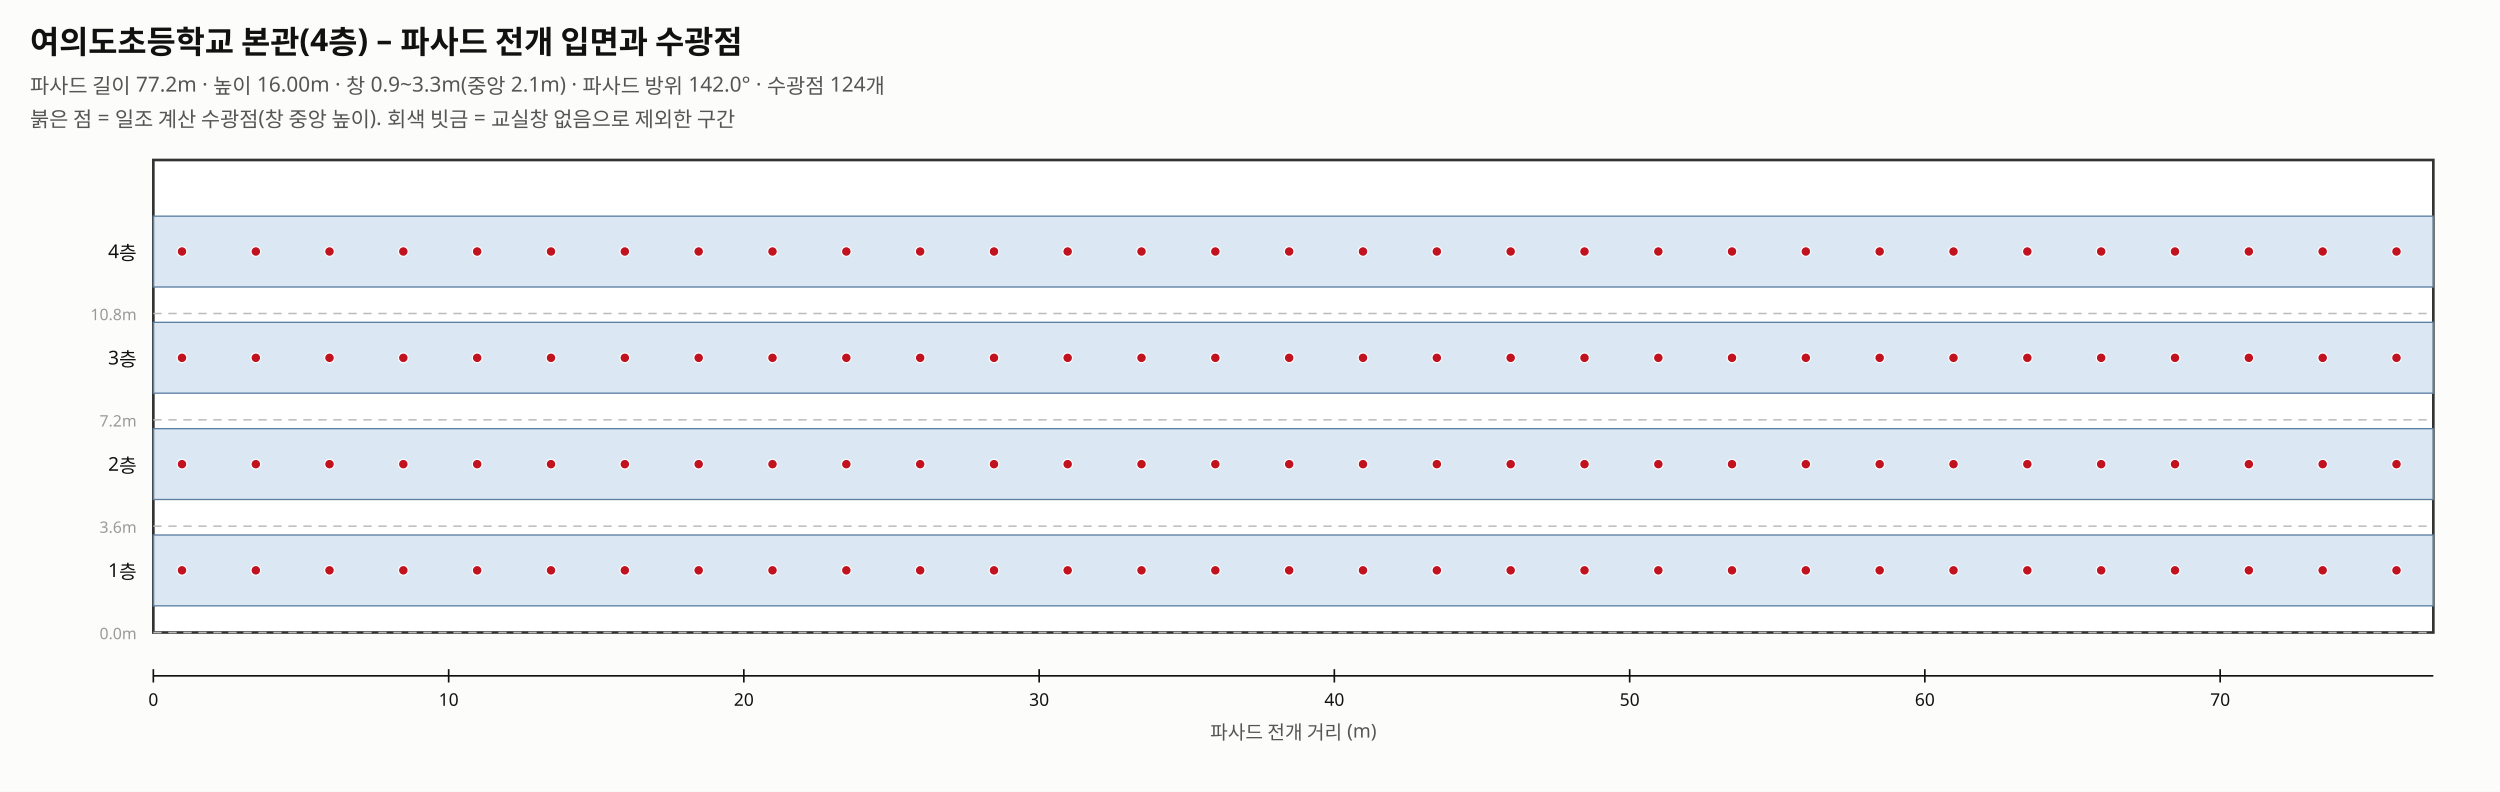
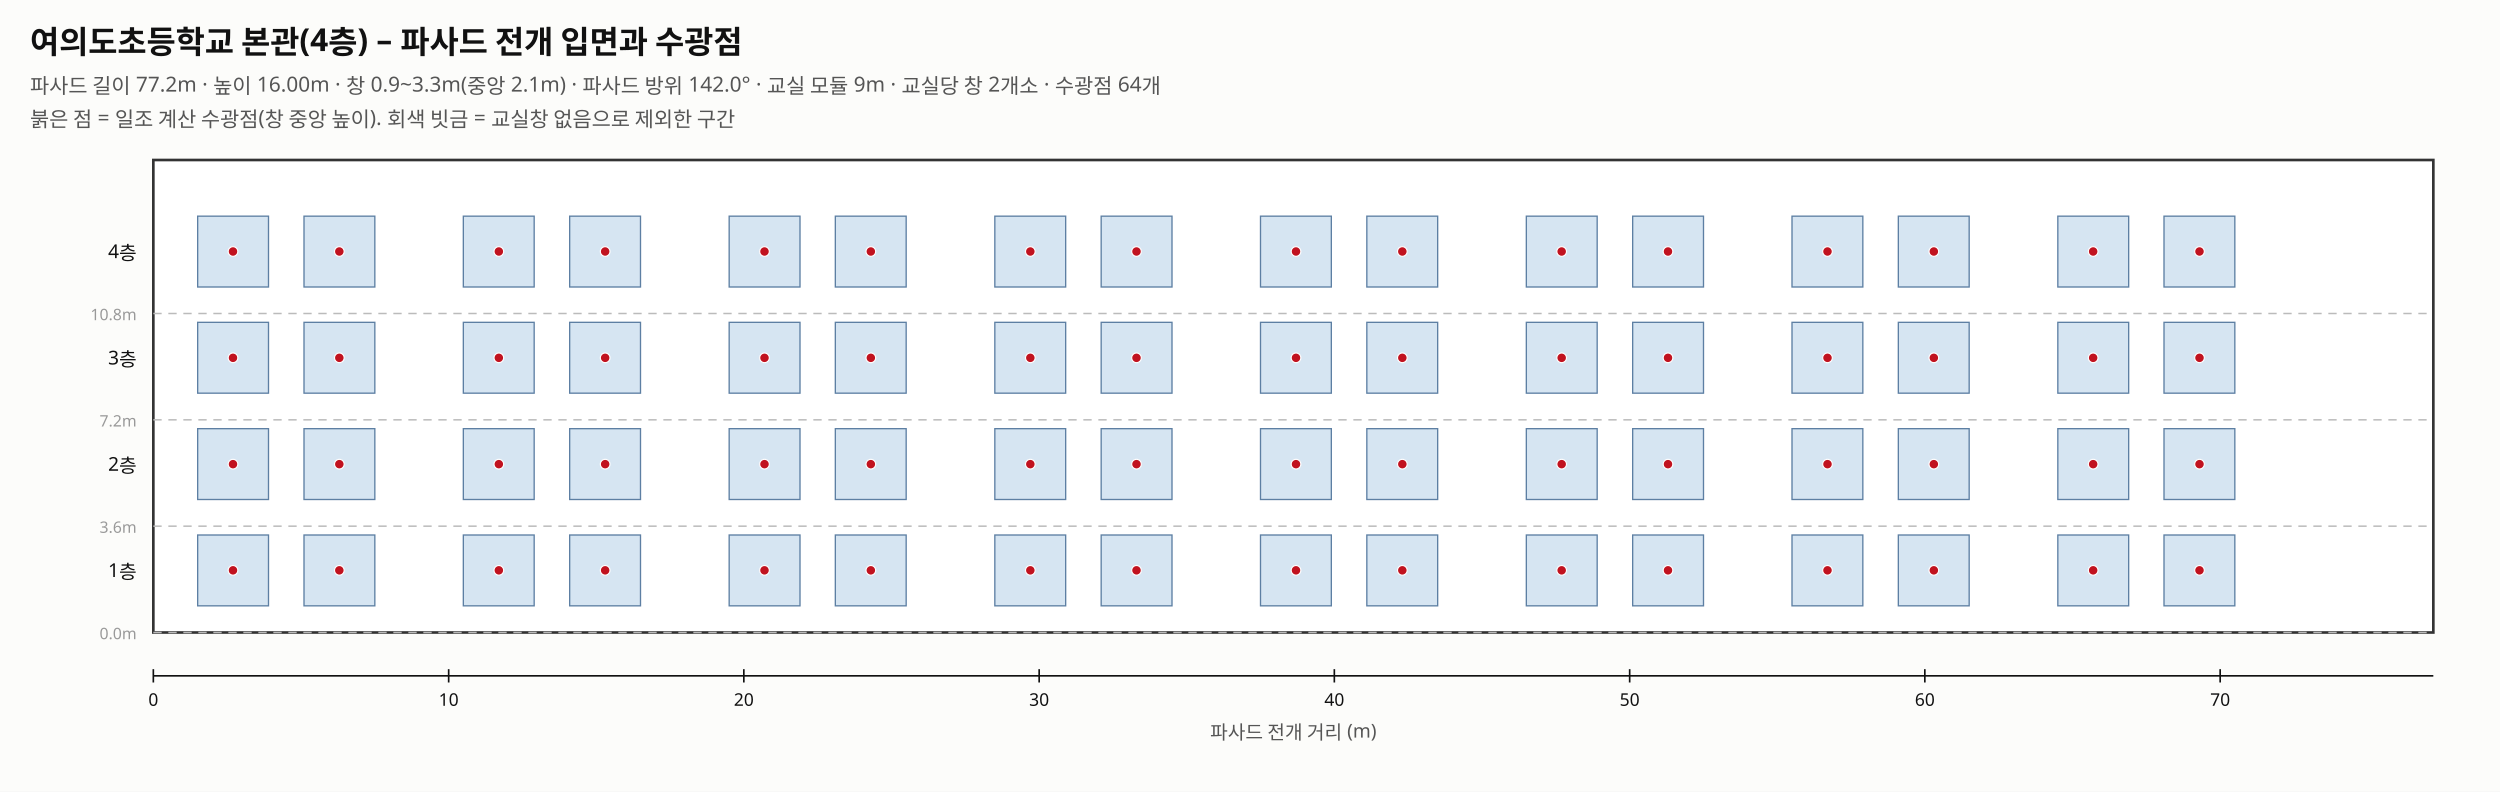
<svg xmlns="http://www.w3.org/2000/svg" width="1500" height="475" viewBox="0 0 1500 475">
  <rect width="100%" height="100%" fill="#fcfcfa" />
  <text x="18" y="32" font-family="sans-serif" font-size="19" font-weight="bold" fill="#111">여의도초등학교 본관(4층) – 파사드 전개 입면과 수광점</text>
-   <text x="18" y="56" font-family="sans-serif" font-size="12.5" fill="#555">파사드 길이 77.2m · 높이 16.00m · 창 0.9~3.3m(중앙 2.1m) · 파사드 방위 142.0° · 수광점 124개</text>
+   <text x="18" y="56" font-family="sans-serif" font-size="12.5" fill="#555">파사드 길이 77.2m · 높이 16.00m · 창 0.9~3.3m(중앙 2.1m) · 파사드 방위 142.0° · 교실 모듈 9m · 교실당 창 2개소 · 수광점 64개</text>
  <text x="18" y="76" font-family="sans-serif" font-size="12.5" fill="#555">붉은 점 = 일조 계산 수광점(창 중앙 높이). 회색 빗금 = 교실창 없음으로 제외한 구간</text>
  <rect x="92.0" y="96.0" width="1368.0" height="283.5" fill="#ffffff" stroke="#333" stroke-width="1.6" />
  <line x1="92.0" y1="379.5" x2="1460.0" y2="379.5" stroke="#bbb" stroke-width="0.9" stroke-dasharray="5 4" />
-   <rect x="92.0" y="321.0" width="1368.0" height="42.5" fill="#cfe0f0" fill-opacity="0.75" stroke="#5d7fa3" stroke-width="0.8" />
  <text x="82.0" y="346.2" font-family="sans-serif" font-size="11.5" text-anchor="end" fill="#111">1층</text>
  <text x="82.0" y="383.5" font-family="sans-serif" font-size="9.5" text-anchor="end" fill="#999">0.0m</text>
  <line x1="92.0" y1="315.7" x2="1460.0" y2="315.7" stroke="#bbb" stroke-width="0.9" stroke-dasharray="5 4" />
-   <rect x="92.0" y="257.2" width="1368.0" height="42.5" fill="#cfe0f0" fill-opacity="0.75" stroke="#5d7fa3" stroke-width="0.8" />
  <text x="82.0" y="282.5" font-family="sans-serif" font-size="11.5" text-anchor="end" fill="#111">2층</text>
  <text x="82.0" y="319.7" font-family="sans-serif" font-size="9.5" text-anchor="end" fill="#999">3.6m</text>
  <line x1="92.0" y1="251.9" x2="1460.0" y2="251.9" stroke="#bbb" stroke-width="0.9" stroke-dasharray="5 4" />
-   <rect x="92.0" y="193.4" width="1368.0" height="42.5" fill="#cfe0f0" fill-opacity="0.75" stroke="#5d7fa3" stroke-width="0.8" />
  <text x="82.0" y="218.7" font-family="sans-serif" font-size="11.5" text-anchor="end" fill="#111">3층</text>
  <text x="82.0" y="255.9" font-family="sans-serif" font-size="9.5" text-anchor="end" fill="#999">7.2m</text>
  <line x1="92.0" y1="188.1" x2="1460.0" y2="188.1" stroke="#bbb" stroke-width="0.9" stroke-dasharray="5 4" />
-   <rect x="92.0" y="129.7" width="1368.0" height="42.5" fill="#cfe0f0" fill-opacity="0.75" stroke="#5d7fa3" stroke-width="0.8" />
  <text x="82.0" y="154.9" font-family="sans-serif" font-size="11.5" text-anchor="end" fill="#111">4층</text>
  <text x="82.0" y="192.1" font-family="sans-serif" font-size="9.5" text-anchor="end" fill="#999">10.8m</text>
-   <circle cx="1437.9" cy="342.2" r="2.9" fill="#c1121f" stroke="#fff" stroke-width="0.7" />
-   <circle cx="1437.9" cy="278.5" r="2.9" fill="#c1121f" stroke="#fff" stroke-width="0.7" />
-   <circle cx="1437.9" cy="214.7" r="2.9" fill="#c1121f" stroke="#fff" stroke-width="0.7" />
-   <circle cx="1437.9" cy="150.9" r="2.9" fill="#c1121f" stroke="#fff" stroke-width="0.7" />
-   <circle cx="1393.6" cy="342.2" r="2.9" fill="#c1121f" stroke="#fff" stroke-width="0.7" />
-   <circle cx="1393.6" cy="278.5" r="2.9" fill="#c1121f" stroke="#fff" stroke-width="0.7" />
-   <circle cx="1393.6" cy="214.7" r="2.9" fill="#c1121f" stroke="#fff" stroke-width="0.7" />
-   <circle cx="1393.6" cy="150.9" r="2.9" fill="#c1121f" stroke="#fff" stroke-width="0.7" />
-   <circle cx="1349.3" cy="342.2" r="2.9" fill="#c1121f" stroke="#fff" stroke-width="0.7" />
-   <circle cx="1349.3" cy="278.5" r="2.9" fill="#c1121f" stroke="#fff" stroke-width="0.7" />
-   <circle cx="1349.3" cy="214.7" r="2.9" fill="#c1121f" stroke="#fff" stroke-width="0.7" />
-   <circle cx="1349.3" cy="150.9" r="2.9" fill="#c1121f" stroke="#fff" stroke-width="0.7" />
-   <circle cx="1305.0" cy="342.2" r="2.9" fill="#c1121f" stroke="#fff" stroke-width="0.7" />
-   <circle cx="1305.0" cy="278.5" r="2.9" fill="#c1121f" stroke="#fff" stroke-width="0.7" />
-   <circle cx="1305.0" cy="214.7" r="2.9" fill="#c1121f" stroke="#fff" stroke-width="0.7" />
-   <circle cx="1305.0" cy="150.9" r="2.9" fill="#c1121f" stroke="#fff" stroke-width="0.7" />
-   <circle cx="1260.7" cy="342.2" r="2.9" fill="#c1121f" stroke="#fff" stroke-width="0.7" />
-   <circle cx="1260.7" cy="278.5" r="2.9" fill="#c1121f" stroke="#fff" stroke-width="0.7" />
-   <circle cx="1260.7" cy="214.7" r="2.9" fill="#c1121f" stroke="#fff" stroke-width="0.7" />
-   <circle cx="1260.7" cy="150.9" r="2.9" fill="#c1121f" stroke="#fff" stroke-width="0.7" />
-   <circle cx="1216.4" cy="342.2" r="2.9" fill="#c1121f" stroke="#fff" stroke-width="0.7" />
-   <circle cx="1216.4" cy="278.5" r="2.9" fill="#c1121f" stroke="#fff" stroke-width="0.7" />
-   <circle cx="1216.4" cy="214.7" r="2.9" fill="#c1121f" stroke="#fff" stroke-width="0.7" />
-   <circle cx="1216.4" cy="150.9" r="2.9" fill="#c1121f" stroke="#fff" stroke-width="0.7" />
-   <circle cx="1172.1" cy="342.2" r="2.9" fill="#c1121f" stroke="#fff" stroke-width="0.7" />
-   <circle cx="1172.1" cy="278.5" r="2.9" fill="#c1121f" stroke="#fff" stroke-width="0.7" />
-   <circle cx="1172.1" cy="214.7" r="2.9" fill="#c1121f" stroke="#fff" stroke-width="0.7" />
-   <circle cx="1172.1" cy="150.9" r="2.9" fill="#c1121f" stroke="#fff" stroke-width="0.7" />
-   <circle cx="1127.8" cy="342.2" r="2.9" fill="#c1121f" stroke="#fff" stroke-width="0.7" />
-   <circle cx="1127.8" cy="278.5" r="2.9" fill="#c1121f" stroke="#fff" stroke-width="0.7" />
-   <circle cx="1127.8" cy="214.7" r="2.9" fill="#c1121f" stroke="#fff" stroke-width="0.7" />
-   <circle cx="1127.8" cy="150.9" r="2.9" fill="#c1121f" stroke="#fff" stroke-width="0.7" />
-   <circle cx="1083.5" cy="342.2" r="2.9" fill="#c1121f" stroke="#fff" stroke-width="0.7" />
-   <circle cx="1083.5" cy="278.5" r="2.9" fill="#c1121f" stroke="#fff" stroke-width="0.7" />
-   <circle cx="1083.5" cy="214.7" r="2.9" fill="#c1121f" stroke="#fff" stroke-width="0.7" />
-   <circle cx="1083.5" cy="150.9" r="2.9" fill="#c1121f" stroke="#fff" stroke-width="0.7" />
-   <circle cx="1039.2" cy="342.2" r="2.9" fill="#c1121f" stroke="#fff" stroke-width="0.7" />
-   <circle cx="1039.2" cy="278.5" r="2.9" fill="#c1121f" stroke="#fff" stroke-width="0.7" />
-   <circle cx="1039.2" cy="214.7" r="2.9" fill="#c1121f" stroke="#fff" stroke-width="0.7" />
-   <circle cx="1039.2" cy="150.9" r="2.9" fill="#c1121f" stroke="#fff" stroke-width="0.7" />
-   <circle cx="995.0" cy="342.2" r="2.9" fill="#c1121f" stroke="#fff" stroke-width="0.7" />
-   <circle cx="995.0" cy="278.5" r="2.9" fill="#c1121f" stroke="#fff" stroke-width="0.7" />
-   <circle cx="995.0" cy="214.7" r="2.9" fill="#c1121f" stroke="#fff" stroke-width="0.7" />
-   <circle cx="995.0" cy="150.9" r="2.9" fill="#c1121f" stroke="#fff" stroke-width="0.7" />
-   <circle cx="950.7" cy="342.2" r="2.9" fill="#c1121f" stroke="#fff" stroke-width="0.7" />
-   <circle cx="950.7" cy="278.5" r="2.9" fill="#c1121f" stroke="#fff" stroke-width="0.7" />
-   <circle cx="950.7" cy="214.7" r="2.9" fill="#c1121f" stroke="#fff" stroke-width="0.7" />
-   <circle cx="950.7" cy="150.9" r="2.9" fill="#c1121f" stroke="#fff" stroke-width="0.7" />
-   <circle cx="906.4" cy="342.2" r="2.9" fill="#c1121f" stroke="#fff" stroke-width="0.7" />
-   <circle cx="906.4" cy="278.5" r="2.9" fill="#c1121f" stroke="#fff" stroke-width="0.7" />
-   <circle cx="906.4" cy="214.7" r="2.9" fill="#c1121f" stroke="#fff" stroke-width="0.7" />
-   <circle cx="906.4" cy="150.9" r="2.9" fill="#c1121f" stroke="#fff" stroke-width="0.7" />
-   <circle cx="862.1" cy="342.2" r="2.9" fill="#c1121f" stroke="#fff" stroke-width="0.7" />
-   <circle cx="862.1" cy="278.5" r="2.9" fill="#c1121f" stroke="#fff" stroke-width="0.7" />
-   <circle cx="862.1" cy="214.7" r="2.9" fill="#c1121f" stroke="#fff" stroke-width="0.7" />
-   <circle cx="862.1" cy="150.9" r="2.9" fill="#c1121f" stroke="#fff" stroke-width="0.7" />
-   <circle cx="817.8" cy="342.2" r="2.9" fill="#c1121f" stroke="#fff" stroke-width="0.7" />
-   <circle cx="817.8" cy="278.5" r="2.9" fill="#c1121f" stroke="#fff" stroke-width="0.7" />
-   <circle cx="817.8" cy="214.7" r="2.9" fill="#c1121f" stroke="#fff" stroke-width="0.7" />
-   <circle cx="817.8" cy="150.9" r="2.9" fill="#c1121f" stroke="#fff" stroke-width="0.7" />
-   <circle cx="773.5" cy="342.2" r="2.9" fill="#c1121f" stroke="#fff" stroke-width="0.7" />
-   <circle cx="773.5" cy="278.5" r="2.9" fill="#c1121f" stroke="#fff" stroke-width="0.7" />
-   <circle cx="773.5" cy="214.7" r="2.9" fill="#c1121f" stroke="#fff" stroke-width="0.7" />
-   <circle cx="773.5" cy="150.9" r="2.9" fill="#c1121f" stroke="#fff" stroke-width="0.7" />
-   <circle cx="729.2" cy="342.2" r="2.9" fill="#c1121f" stroke="#fff" stroke-width="0.7" />
-   <circle cx="729.2" cy="278.5" r="2.9" fill="#c1121f" stroke="#fff" stroke-width="0.7" />
-   <circle cx="729.2" cy="214.7" r="2.9" fill="#c1121f" stroke="#fff" stroke-width="0.7" />
-   <circle cx="729.2" cy="150.9" r="2.9" fill="#c1121f" stroke="#fff" stroke-width="0.7" />
-   <circle cx="684.9" cy="342.2" r="2.9" fill="#c1121f" stroke="#fff" stroke-width="0.7" />
-   <circle cx="684.9" cy="278.5" r="2.9" fill="#c1121f" stroke="#fff" stroke-width="0.7" />
-   <circle cx="684.9" cy="214.7" r="2.9" fill="#c1121f" stroke="#fff" stroke-width="0.7" />
-   <circle cx="684.9" cy="150.9" r="2.9" fill="#c1121f" stroke="#fff" stroke-width="0.7" />
-   <circle cx="640.6" cy="342.2" r="2.9" fill="#c1121f" stroke="#fff" stroke-width="0.7" />
-   <circle cx="640.6" cy="278.5" r="2.9" fill="#c1121f" stroke="#fff" stroke-width="0.7" />
-   <circle cx="640.6" cy="214.7" r="2.9" fill="#c1121f" stroke="#fff" stroke-width="0.7" />
-   <circle cx="640.6" cy="150.9" r="2.9" fill="#c1121f" stroke="#fff" stroke-width="0.7" />
-   <circle cx="596.4" cy="342.2" r="2.9" fill="#c1121f" stroke="#fff" stroke-width="0.7" />
-   <circle cx="596.4" cy="278.5" r="2.9" fill="#c1121f" stroke="#fff" stroke-width="0.7" />
-   <circle cx="596.4" cy="214.7" r="2.9" fill="#c1121f" stroke="#fff" stroke-width="0.7" />
-   <circle cx="596.4" cy="150.9" r="2.9" fill="#c1121f" stroke="#fff" stroke-width="0.7" />
-   <circle cx="552.1" cy="342.2" r="2.9" fill="#c1121f" stroke="#fff" stroke-width="0.7" />
-   <circle cx="552.1" cy="278.5" r="2.9" fill="#c1121f" stroke="#fff" stroke-width="0.7" />
-   <circle cx="552.1" cy="214.7" r="2.9" fill="#c1121f" stroke="#fff" stroke-width="0.7" />
-   <circle cx="552.1" cy="150.9" r="2.9" fill="#c1121f" stroke="#fff" stroke-width="0.7" />
-   <circle cx="507.8" cy="342.2" r="2.9" fill="#c1121f" stroke="#fff" stroke-width="0.7" />
-   <circle cx="507.8" cy="278.5" r="2.9" fill="#c1121f" stroke="#fff" stroke-width="0.7" />
-   <circle cx="507.8" cy="214.7" r="2.9" fill="#c1121f" stroke="#fff" stroke-width="0.7" />
-   <circle cx="507.8" cy="150.9" r="2.9" fill="#c1121f" stroke="#fff" stroke-width="0.7" />
-   <circle cx="463.5" cy="342.2" r="2.9" fill="#c1121f" stroke="#fff" stroke-width="0.7" />
-   <circle cx="463.5" cy="278.5" r="2.9" fill="#c1121f" stroke="#fff" stroke-width="0.7" />
-   <circle cx="463.5" cy="214.7" r="2.9" fill="#c1121f" stroke="#fff" stroke-width="0.7" />
-   <circle cx="463.5" cy="150.9" r="2.9" fill="#c1121f" stroke="#fff" stroke-width="0.7" />
-   <circle cx="419.2" cy="342.2" r="2.9" fill="#c1121f" stroke="#fff" stroke-width="0.7" />
-   <circle cx="419.2" cy="278.5" r="2.9" fill="#c1121f" stroke="#fff" stroke-width="0.7" />
-   <circle cx="419.2" cy="214.7" r="2.9" fill="#c1121f" stroke="#fff" stroke-width="0.7" />
-   <circle cx="419.2" cy="150.9" r="2.9" fill="#c1121f" stroke="#fff" stroke-width="0.7" />
-   <circle cx="374.9" cy="342.2" r="2.9" fill="#c1121f" stroke="#fff" stroke-width="0.7" />
-   <circle cx="374.9" cy="278.5" r="2.9" fill="#c1121f" stroke="#fff" stroke-width="0.7" />
-   <circle cx="374.9" cy="214.7" r="2.9" fill="#c1121f" stroke="#fff" stroke-width="0.7" />
-   <circle cx="374.9" cy="150.9" r="2.9" fill="#c1121f" stroke="#fff" stroke-width="0.7" />
-   <circle cx="330.6" cy="342.2" r="2.9" fill="#c1121f" stroke="#fff" stroke-width="0.7" />
-   <circle cx="330.6" cy="278.5" r="2.9" fill="#c1121f" stroke="#fff" stroke-width="0.7" />
-   <circle cx="330.6" cy="214.7" r="2.9" fill="#c1121f" stroke="#fff" stroke-width="0.7" />
-   <circle cx="330.6" cy="150.9" r="2.9" fill="#c1121f" stroke="#fff" stroke-width="0.7" />
-   <circle cx="286.3" cy="342.2" r="2.9" fill="#c1121f" stroke="#fff" stroke-width="0.7" />
-   <circle cx="286.3" cy="278.5" r="2.9" fill="#c1121f" stroke="#fff" stroke-width="0.7" />
-   <circle cx="286.3" cy="214.7" r="2.9" fill="#c1121f" stroke="#fff" stroke-width="0.7" />
-   <circle cx="286.3" cy="150.9" r="2.9" fill="#c1121f" stroke="#fff" stroke-width="0.7" />
-   <circle cx="242.0" cy="342.2" r="2.9" fill="#c1121f" stroke="#fff" stroke-width="0.7" />
-   <circle cx="242.0" cy="278.5" r="2.9" fill="#c1121f" stroke="#fff" stroke-width="0.7" />
-   <circle cx="242.0" cy="214.7" r="2.9" fill="#c1121f" stroke="#fff" stroke-width="0.7" />
-   <circle cx="242.0" cy="150.9" r="2.9" fill="#c1121f" stroke="#fff" stroke-width="0.7" />
-   <circle cx="197.7" cy="342.2" r="2.9" fill="#c1121f" stroke="#fff" stroke-width="0.7" />
-   <circle cx="197.7" cy="278.5" r="2.9" fill="#c1121f" stroke="#fff" stroke-width="0.7" />
-   <circle cx="197.7" cy="214.7" r="2.9" fill="#c1121f" stroke="#fff" stroke-width="0.7" />
-   <circle cx="197.7" cy="150.9" r="2.9" fill="#c1121f" stroke="#fff" stroke-width="0.7" />
-   <circle cx="153.5" cy="342.2" r="2.9" fill="#c1121f" stroke="#fff" stroke-width="0.7" />
-   <circle cx="153.5" cy="278.5" r="2.9" fill="#c1121f" stroke="#fff" stroke-width="0.7" />
-   <circle cx="153.5" cy="214.7" r="2.9" fill="#c1121f" stroke="#fff" stroke-width="0.7" />
-   <circle cx="153.5" cy="150.9" r="2.9" fill="#c1121f" stroke="#fff" stroke-width="0.7" />
-   <circle cx="109.2" cy="342.2" r="2.9" fill="#c1121f" stroke="#fff" stroke-width="0.7" />
-   <circle cx="109.2" cy="278.5" r="2.9" fill="#c1121f" stroke="#fff" stroke-width="0.7" />
-   <circle cx="109.2" cy="214.7" r="2.9" fill="#c1121f" stroke="#fff" stroke-width="0.7" />
-   <circle cx="109.2" cy="150.9" r="2.9" fill="#c1121f" stroke="#fff" stroke-width="0.7" />
+   <rect x="118.6" y="321.0" width="42.5" height="42.5" fill="#cfe0f0" fill-opacity="0.85" stroke="#5d7fa3" stroke-width="0.8" />
+   <rect x="118.6" y="257.2" width="42.5" height="42.5" fill="#cfe0f0" fill-opacity="0.85" stroke="#5d7fa3" stroke-width="0.8" />
+   <rect x="118.6" y="193.4" width="42.5" height="42.5" fill="#cfe0f0" fill-opacity="0.85" stroke="#5d7fa3" stroke-width="0.8" />
+   <rect x="118.6" y="129.7" width="42.5" height="42.5" fill="#cfe0f0" fill-opacity="0.85" stroke="#5d7fa3" stroke-width="0.8" />
+   <rect x="182.4" y="321.0" width="42.5" height="42.5" fill="#cfe0f0" fill-opacity="0.85" stroke="#5d7fa3" stroke-width="0.8" />
+   <rect x="182.4" y="257.2" width="42.5" height="42.5" fill="#cfe0f0" fill-opacity="0.85" stroke="#5d7fa3" stroke-width="0.8" />
+   <rect x="182.4" y="193.4" width="42.5" height="42.5" fill="#cfe0f0" fill-opacity="0.85" stroke="#5d7fa3" stroke-width="0.8" />
+   <rect x="182.4" y="129.7" width="42.5" height="42.5" fill="#cfe0f0" fill-opacity="0.85" stroke="#5d7fa3" stroke-width="0.8" />
+   <rect x="278.0" y="321.0" width="42.5" height="42.5" fill="#cfe0f0" fill-opacity="0.85" stroke="#5d7fa3" stroke-width="0.8" />
+   <rect x="278.0" y="257.2" width="42.5" height="42.5" fill="#cfe0f0" fill-opacity="0.85" stroke="#5d7fa3" stroke-width="0.8" />
+   <rect x="278.0" y="193.4" width="42.5" height="42.5" fill="#cfe0f0" fill-opacity="0.85" stroke="#5d7fa3" stroke-width="0.8" />
+   <rect x="278.0" y="129.7" width="42.5" height="42.5" fill="#cfe0f0" fill-opacity="0.85" stroke="#5d7fa3" stroke-width="0.8" />
+   <rect x="341.8" y="321.0" width="42.5" height="42.5" fill="#cfe0f0" fill-opacity="0.85" stroke="#5d7fa3" stroke-width="0.8" />
+   <rect x="341.8" y="257.2" width="42.5" height="42.5" fill="#cfe0f0" fill-opacity="0.85" stroke="#5d7fa3" stroke-width="0.8" />
+   <rect x="341.8" y="193.4" width="42.5" height="42.5" fill="#cfe0f0" fill-opacity="0.85" stroke="#5d7fa3" stroke-width="0.8" />
+   <rect x="341.8" y="129.7" width="42.5" height="42.5" fill="#cfe0f0" fill-opacity="0.85" stroke="#5d7fa3" stroke-width="0.8" />
+   <rect x="437.5" y="321.0" width="42.5" height="42.5" fill="#cfe0f0" fill-opacity="0.85" stroke="#5d7fa3" stroke-width="0.8" />
+   <rect x="437.5" y="257.2" width="42.5" height="42.5" fill="#cfe0f0" fill-opacity="0.85" stroke="#5d7fa3" stroke-width="0.8" />
+   <rect x="437.5" y="193.4" width="42.5" height="42.5" fill="#cfe0f0" fill-opacity="0.85" stroke="#5d7fa3" stroke-width="0.8" />
+   <rect x="437.5" y="129.7" width="42.5" height="42.5" fill="#cfe0f0" fill-opacity="0.85" stroke="#5d7fa3" stroke-width="0.8" />
+   <rect x="501.2" y="321.0" width="42.5" height="42.5" fill="#cfe0f0" fill-opacity="0.85" stroke="#5d7fa3" stroke-width="0.8" />
+   <rect x="501.2" y="257.2" width="42.5" height="42.5" fill="#cfe0f0" fill-opacity="0.85" stroke="#5d7fa3" stroke-width="0.8" />
+   <rect x="501.2" y="193.4" width="42.5" height="42.5" fill="#cfe0f0" fill-opacity="0.85" stroke="#5d7fa3" stroke-width="0.8" />
+   <rect x="501.2" y="129.7" width="42.5" height="42.5" fill="#cfe0f0" fill-opacity="0.85" stroke="#5d7fa3" stroke-width="0.8" />
+   <rect x="596.9" y="321.0" width="42.5" height="42.5" fill="#cfe0f0" fill-opacity="0.85" stroke="#5d7fa3" stroke-width="0.8" />
+   <rect x="596.9" y="257.2" width="42.5" height="42.5" fill="#cfe0f0" fill-opacity="0.85" stroke="#5d7fa3" stroke-width="0.8" />
+   <rect x="596.9" y="193.4" width="42.5" height="42.5" fill="#cfe0f0" fill-opacity="0.85" stroke="#5d7fa3" stroke-width="0.8" />
+   <rect x="596.9" y="129.7" width="42.5" height="42.5" fill="#cfe0f0" fill-opacity="0.85" stroke="#5d7fa3" stroke-width="0.8" />
+   <rect x="660.7" y="321.0" width="42.5" height="42.5" fill="#cfe0f0" fill-opacity="0.85" stroke="#5d7fa3" stroke-width="0.8" />
+   <rect x="660.7" y="257.2" width="42.5" height="42.5" fill="#cfe0f0" fill-opacity="0.85" stroke="#5d7fa3" stroke-width="0.8" />
+   <rect x="660.7" y="193.4" width="42.5" height="42.5" fill="#cfe0f0" fill-opacity="0.85" stroke="#5d7fa3" stroke-width="0.8" />
+   <rect x="660.7" y="129.7" width="42.5" height="42.5" fill="#cfe0f0" fill-opacity="0.85" stroke="#5d7fa3" stroke-width="0.8" />
+   <rect x="756.3" y="321.0" width="42.5" height="42.5" fill="#cfe0f0" fill-opacity="0.85" stroke="#5d7fa3" stroke-width="0.8" />
+   <rect x="756.3" y="257.2" width="42.5" height="42.5" fill="#cfe0f0" fill-opacity="0.85" stroke="#5d7fa3" stroke-width="0.8" />
+   <rect x="756.3" y="193.4" width="42.5" height="42.5" fill="#cfe0f0" fill-opacity="0.85" stroke="#5d7fa3" stroke-width="0.8" />
+   <rect x="756.3" y="129.7" width="42.5" height="42.5" fill="#cfe0f0" fill-opacity="0.85" stroke="#5d7fa3" stroke-width="0.8" />
+   <rect x="820.1" y="321.0" width="42.5" height="42.5" fill="#cfe0f0" fill-opacity="0.85" stroke="#5d7fa3" stroke-width="0.8" />
+   <rect x="820.1" y="257.2" width="42.5" height="42.5" fill="#cfe0f0" fill-opacity="0.85" stroke="#5d7fa3" stroke-width="0.8" />
+   <rect x="820.1" y="193.4" width="42.5" height="42.5" fill="#cfe0f0" fill-opacity="0.85" stroke="#5d7fa3" stroke-width="0.8" />
+   <rect x="820.1" y="129.7" width="42.5" height="42.5" fill="#cfe0f0" fill-opacity="0.85" stroke="#5d7fa3" stroke-width="0.8" />
+   <rect x="915.8" y="321.0" width="42.5" height="42.5" fill="#cfe0f0" fill-opacity="0.85" stroke="#5d7fa3" stroke-width="0.8" />
+   <rect x="915.8" y="257.2" width="42.5" height="42.5" fill="#cfe0f0" fill-opacity="0.85" stroke="#5d7fa3" stroke-width="0.8" />
+   <rect x="915.8" y="193.4" width="42.5" height="42.5" fill="#cfe0f0" fill-opacity="0.85" stroke="#5d7fa3" stroke-width="0.8" />
+   <rect x="915.8" y="129.7" width="42.5" height="42.5" fill="#cfe0f0" fill-opacity="0.85" stroke="#5d7fa3" stroke-width="0.8" />
+   <rect x="979.6" y="321.0" width="42.5" height="42.5" fill="#cfe0f0" fill-opacity="0.85" stroke="#5d7fa3" stroke-width="0.8" />
+   <rect x="979.6" y="257.2" width="42.5" height="42.5" fill="#cfe0f0" fill-opacity="0.85" stroke="#5d7fa3" stroke-width="0.8" />
+   <rect x="979.6" y="193.4" width="42.5" height="42.5" fill="#cfe0f0" fill-opacity="0.85" stroke="#5d7fa3" stroke-width="0.8" />
+   <rect x="979.6" y="129.7" width="42.5" height="42.5" fill="#cfe0f0" fill-opacity="0.85" stroke="#5d7fa3" stroke-width="0.8" />
+   <rect x="1075.2" y="321.0" width="42.5" height="42.5" fill="#cfe0f0" fill-opacity="0.85" stroke="#5d7fa3" stroke-width="0.8" />
+   <rect x="1075.2" y="257.2" width="42.5" height="42.5" fill="#cfe0f0" fill-opacity="0.85" stroke="#5d7fa3" stroke-width="0.8" />
+   <rect x="1075.2" y="193.4" width="42.5" height="42.5" fill="#cfe0f0" fill-opacity="0.85" stroke="#5d7fa3" stroke-width="0.8" />
+   <rect x="1075.2" y="129.7" width="42.5" height="42.5" fill="#cfe0f0" fill-opacity="0.85" stroke="#5d7fa3" stroke-width="0.8" />
+   <rect x="1139.0" y="321.0" width="42.5" height="42.5" fill="#cfe0f0" fill-opacity="0.85" stroke="#5d7fa3" stroke-width="0.8" />
+   <rect x="1139.0" y="257.2" width="42.5" height="42.5" fill="#cfe0f0" fill-opacity="0.85" stroke="#5d7fa3" stroke-width="0.8" />
+   <rect x="1139.0" y="193.4" width="42.5" height="42.5" fill="#cfe0f0" fill-opacity="0.85" stroke="#5d7fa3" stroke-width="0.8" />
+   <rect x="1139.0" y="129.7" width="42.5" height="42.5" fill="#cfe0f0" fill-opacity="0.85" stroke="#5d7fa3" stroke-width="0.8" />
+   <rect x="1234.7" y="321.0" width="42.5" height="42.5" fill="#cfe0f0" fill-opacity="0.85" stroke="#5d7fa3" stroke-width="0.8" />
+   <rect x="1234.7" y="257.2" width="42.5" height="42.5" fill="#cfe0f0" fill-opacity="0.85" stroke="#5d7fa3" stroke-width="0.8" />
+   <rect x="1234.7" y="193.4" width="42.5" height="42.5" fill="#cfe0f0" fill-opacity="0.85" stroke="#5d7fa3" stroke-width="0.8" />
+   <rect x="1234.7" y="129.7" width="42.5" height="42.5" fill="#cfe0f0" fill-opacity="0.85" stroke="#5d7fa3" stroke-width="0.8" />
+   <rect x="1298.4" y="321.0" width="42.5" height="42.5" fill="#cfe0f0" fill-opacity="0.85" stroke="#5d7fa3" stroke-width="0.8" />
+   <rect x="1298.4" y="257.2" width="42.5" height="42.5" fill="#cfe0f0" fill-opacity="0.85" stroke="#5d7fa3" stroke-width="0.8" />
+   <rect x="1298.4" y="193.4" width="42.5" height="42.5" fill="#cfe0f0" fill-opacity="0.85" stroke="#5d7fa3" stroke-width="0.8" />
+   <rect x="1298.4" y="129.7" width="42.5" height="42.5" fill="#cfe0f0" fill-opacity="0.85" stroke="#5d7fa3" stroke-width="0.8" />
+   <circle cx="139.8" cy="342.2" r="2.9" fill="#c1121f" stroke="#fff" stroke-width="0.7" />
+   <circle cx="139.8" cy="278.5" r="2.9" fill="#c1121f" stroke="#fff" stroke-width="0.7" />
+   <circle cx="139.8" cy="214.7" r="2.9" fill="#c1121f" stroke="#fff" stroke-width="0.7" />
+   <circle cx="139.8" cy="150.9" r="2.9" fill="#c1121f" stroke="#fff" stroke-width="0.7" />
+   <circle cx="203.6" cy="342.2" r="2.9" fill="#c1121f" stroke="#fff" stroke-width="0.7" />
+   <circle cx="203.6" cy="278.5" r="2.9" fill="#c1121f" stroke="#fff" stroke-width="0.7" />
+   <circle cx="203.6" cy="214.7" r="2.9" fill="#c1121f" stroke="#fff" stroke-width="0.7" />
+   <circle cx="203.6" cy="150.9" r="2.9" fill="#c1121f" stroke="#fff" stroke-width="0.7" />
+   <circle cx="299.3" cy="342.2" r="2.9" fill="#c1121f" stroke="#fff" stroke-width="0.7" />
+   <circle cx="299.3" cy="278.5" r="2.9" fill="#c1121f" stroke="#fff" stroke-width="0.7" />
+   <circle cx="299.3" cy="214.7" r="2.9" fill="#c1121f" stroke="#fff" stroke-width="0.7" />
+   <circle cx="299.3" cy="150.9" r="2.9" fill="#c1121f" stroke="#fff" stroke-width="0.7" />
+   <circle cx="363.1" cy="342.2" r="2.9" fill="#c1121f" stroke="#fff" stroke-width="0.7" />
+   <circle cx="363.1" cy="278.5" r="2.9" fill="#c1121f" stroke="#fff" stroke-width="0.7" />
+   <circle cx="363.1" cy="214.7" r="2.9" fill="#c1121f" stroke="#fff" stroke-width="0.7" />
+   <circle cx="363.1" cy="150.9" r="2.9" fill="#c1121f" stroke="#fff" stroke-width="0.7" />
+   <circle cx="458.7" cy="342.2" r="2.9" fill="#c1121f" stroke="#fff" stroke-width="0.7" />
+   <circle cx="458.7" cy="278.5" r="2.9" fill="#c1121f" stroke="#fff" stroke-width="0.7" />
+   <circle cx="458.7" cy="214.7" r="2.9" fill="#c1121f" stroke="#fff" stroke-width="0.7" />
+   <circle cx="458.7" cy="150.9" r="2.9" fill="#c1121f" stroke="#fff" stroke-width="0.7" />
+   <circle cx="522.5" cy="342.2" r="2.9" fill="#c1121f" stroke="#fff" stroke-width="0.7" />
+   <circle cx="522.5" cy="278.5" r="2.9" fill="#c1121f" stroke="#fff" stroke-width="0.7" />
+   <circle cx="522.5" cy="214.7" r="2.9" fill="#c1121f" stroke="#fff" stroke-width="0.7" />
+   <circle cx="522.5" cy="150.9" r="2.9" fill="#c1121f" stroke="#fff" stroke-width="0.7" />
+   <circle cx="618.2" cy="342.2" r="2.9" fill="#c1121f" stroke="#fff" stroke-width="0.7" />
+   <circle cx="618.2" cy="278.5" r="2.9" fill="#c1121f" stroke="#fff" stroke-width="0.7" />
+   <circle cx="618.2" cy="214.7" r="2.9" fill="#c1121f" stroke="#fff" stroke-width="0.7" />
+   <circle cx="618.2" cy="150.9" r="2.9" fill="#c1121f" stroke="#fff" stroke-width="0.7" />
+   <circle cx="681.9" cy="342.2" r="2.9" fill="#c1121f" stroke="#fff" stroke-width="0.7" />
+   <circle cx="681.9" cy="278.5" r="2.9" fill="#c1121f" stroke="#fff" stroke-width="0.7" />
+   <circle cx="681.9" cy="214.7" r="2.9" fill="#c1121f" stroke="#fff" stroke-width="0.7" />
+   <circle cx="681.9" cy="150.9" r="2.9" fill="#c1121f" stroke="#fff" stroke-width="0.7" />
+   <circle cx="777.6" cy="342.2" r="2.9" fill="#c1121f" stroke="#fff" stroke-width="0.7" />
+   <circle cx="777.6" cy="278.5" r="2.9" fill="#c1121f" stroke="#fff" stroke-width="0.7" />
+   <circle cx="777.6" cy="214.7" r="2.9" fill="#c1121f" stroke="#fff" stroke-width="0.7" />
+   <circle cx="777.6" cy="150.9" r="2.9" fill="#c1121f" stroke="#fff" stroke-width="0.7" />
+   <circle cx="841.4" cy="342.2" r="2.9" fill="#c1121f" stroke="#fff" stroke-width="0.7" />
+   <circle cx="841.4" cy="278.5" r="2.9" fill="#c1121f" stroke="#fff" stroke-width="0.7" />
+   <circle cx="841.4" cy="214.7" r="2.9" fill="#c1121f" stroke="#fff" stroke-width="0.7" />
+   <circle cx="841.4" cy="150.9" r="2.9" fill="#c1121f" stroke="#fff" stroke-width="0.7" />
+   <circle cx="937.0" cy="342.2" r="2.9" fill="#c1121f" stroke="#fff" stroke-width="0.7" />
+   <circle cx="937.0" cy="278.5" r="2.9" fill="#c1121f" stroke="#fff" stroke-width="0.7" />
+   <circle cx="937.0" cy="214.7" r="2.9" fill="#c1121f" stroke="#fff" stroke-width="0.7" />
+   <circle cx="937.0" cy="150.9" r="2.9" fill="#c1121f" stroke="#fff" stroke-width="0.7" />
+   <circle cx="1000.8" cy="342.2" r="2.9" fill="#c1121f" stroke="#fff" stroke-width="0.7" />
+   <circle cx="1000.8" cy="278.5" r="2.9" fill="#c1121f" stroke="#fff" stroke-width="0.7" />
+   <circle cx="1000.8" cy="214.7" r="2.9" fill="#c1121f" stroke="#fff" stroke-width="0.7" />
+   <circle cx="1000.8" cy="150.9" r="2.9" fill="#c1121f" stroke="#fff" stroke-width="0.7" />
+   <circle cx="1096.5" cy="342.2" r="2.9" fill="#c1121f" stroke="#fff" stroke-width="0.7" />
+   <circle cx="1096.5" cy="278.5" r="2.9" fill="#c1121f" stroke="#fff" stroke-width="0.7" />
+   <circle cx="1096.5" cy="214.7" r="2.9" fill="#c1121f" stroke="#fff" stroke-width="0.7" />
+   <circle cx="1096.5" cy="150.9" r="2.9" fill="#c1121f" stroke="#fff" stroke-width="0.7" />
+   <circle cx="1160.3" cy="342.2" r="2.9" fill="#c1121f" stroke="#fff" stroke-width="0.7" />
+   <circle cx="1160.3" cy="278.5" r="2.9" fill="#c1121f" stroke="#fff" stroke-width="0.7" />
+   <circle cx="1160.3" cy="214.7" r="2.9" fill="#c1121f" stroke="#fff" stroke-width="0.7" />
+   <circle cx="1160.3" cy="150.9" r="2.9" fill="#c1121f" stroke="#fff" stroke-width="0.7" />
+   <circle cx="1255.9" cy="342.2" r="2.9" fill="#c1121f" stroke="#fff" stroke-width="0.7" />
+   <circle cx="1255.9" cy="278.5" r="2.9" fill="#c1121f" stroke="#fff" stroke-width="0.7" />
+   <circle cx="1255.9" cy="214.7" r="2.9" fill="#c1121f" stroke="#fff" stroke-width="0.7" />
+   <circle cx="1255.9" cy="150.9" r="2.9" fill="#c1121f" stroke="#fff" stroke-width="0.7" />
+   <circle cx="1319.7" cy="342.2" r="2.9" fill="#c1121f" stroke="#fff" stroke-width="0.7" />
+   <circle cx="1319.7" cy="278.5" r="2.9" fill="#c1121f" stroke="#fff" stroke-width="0.7" />
+   <circle cx="1319.7" cy="214.7" r="2.9" fill="#c1121f" stroke="#fff" stroke-width="0.7" />
+   <circle cx="1319.7" cy="150.9" r="2.9" fill="#c1121f" stroke="#fff" stroke-width="0.7" />
  <line x1="92.0" y1="405.5" x2="1460.0" y2="405.5" stroke="#111" stroke-width="1" />
  <line x1="92.0" y1="401.5" x2="92.0" y2="409.5" stroke="#111" stroke-width="1" />
  <text x="92.0" y="423.5" font-family="sans-serif" font-size="10.5" text-anchor="middle" fill="#111">0</text>
  <line x1="269.2" y1="401.5" x2="269.2" y2="409.5" stroke="#111" stroke-width="1" />
  <text x="269.2" y="423.5" font-family="sans-serif" font-size="10.5" text-anchor="middle" fill="#111">10</text>
  <line x1="446.3" y1="401.5" x2="446.3" y2="409.5" stroke="#111" stroke-width="1" />
  <text x="446.3" y="423.5" font-family="sans-serif" font-size="10.5" text-anchor="middle" fill="#111">20</text>
  <line x1="623.5" y1="401.5" x2="623.5" y2="409.5" stroke="#111" stroke-width="1" />
  <text x="623.5" y="423.5" font-family="sans-serif" font-size="10.5" text-anchor="middle" fill="#111">30</text>
  <line x1="800.6" y1="401.5" x2="800.6" y2="409.5" stroke="#111" stroke-width="1" />
  <text x="800.6" y="423.5" font-family="sans-serif" font-size="10.5" text-anchor="middle" fill="#111">40</text>
  <line x1="977.8" y1="401.5" x2="977.8" y2="409.5" stroke="#111" stroke-width="1" />
  <text x="977.8" y="423.5" font-family="sans-serif" font-size="10.5" text-anchor="middle" fill="#111">50</text>
  <line x1="1154.9" y1="401.5" x2="1154.9" y2="409.5" stroke="#111" stroke-width="1" />
  <text x="1154.9" y="423.5" font-family="sans-serif" font-size="10.5" text-anchor="middle" fill="#111">60</text>
  <line x1="1332.1" y1="401.5" x2="1332.1" y2="409.5" stroke="#111" stroke-width="1" />
  <text x="1332.1" y="423.5" font-family="sans-serif" font-size="10.5" text-anchor="middle" fill="#111">70</text>
  <text x="776.0" y="443.5" font-family="sans-serif" font-size="11.5" text-anchor="middle" fill="#555">파사드 전개 거리 (m)</text>
</svg>
